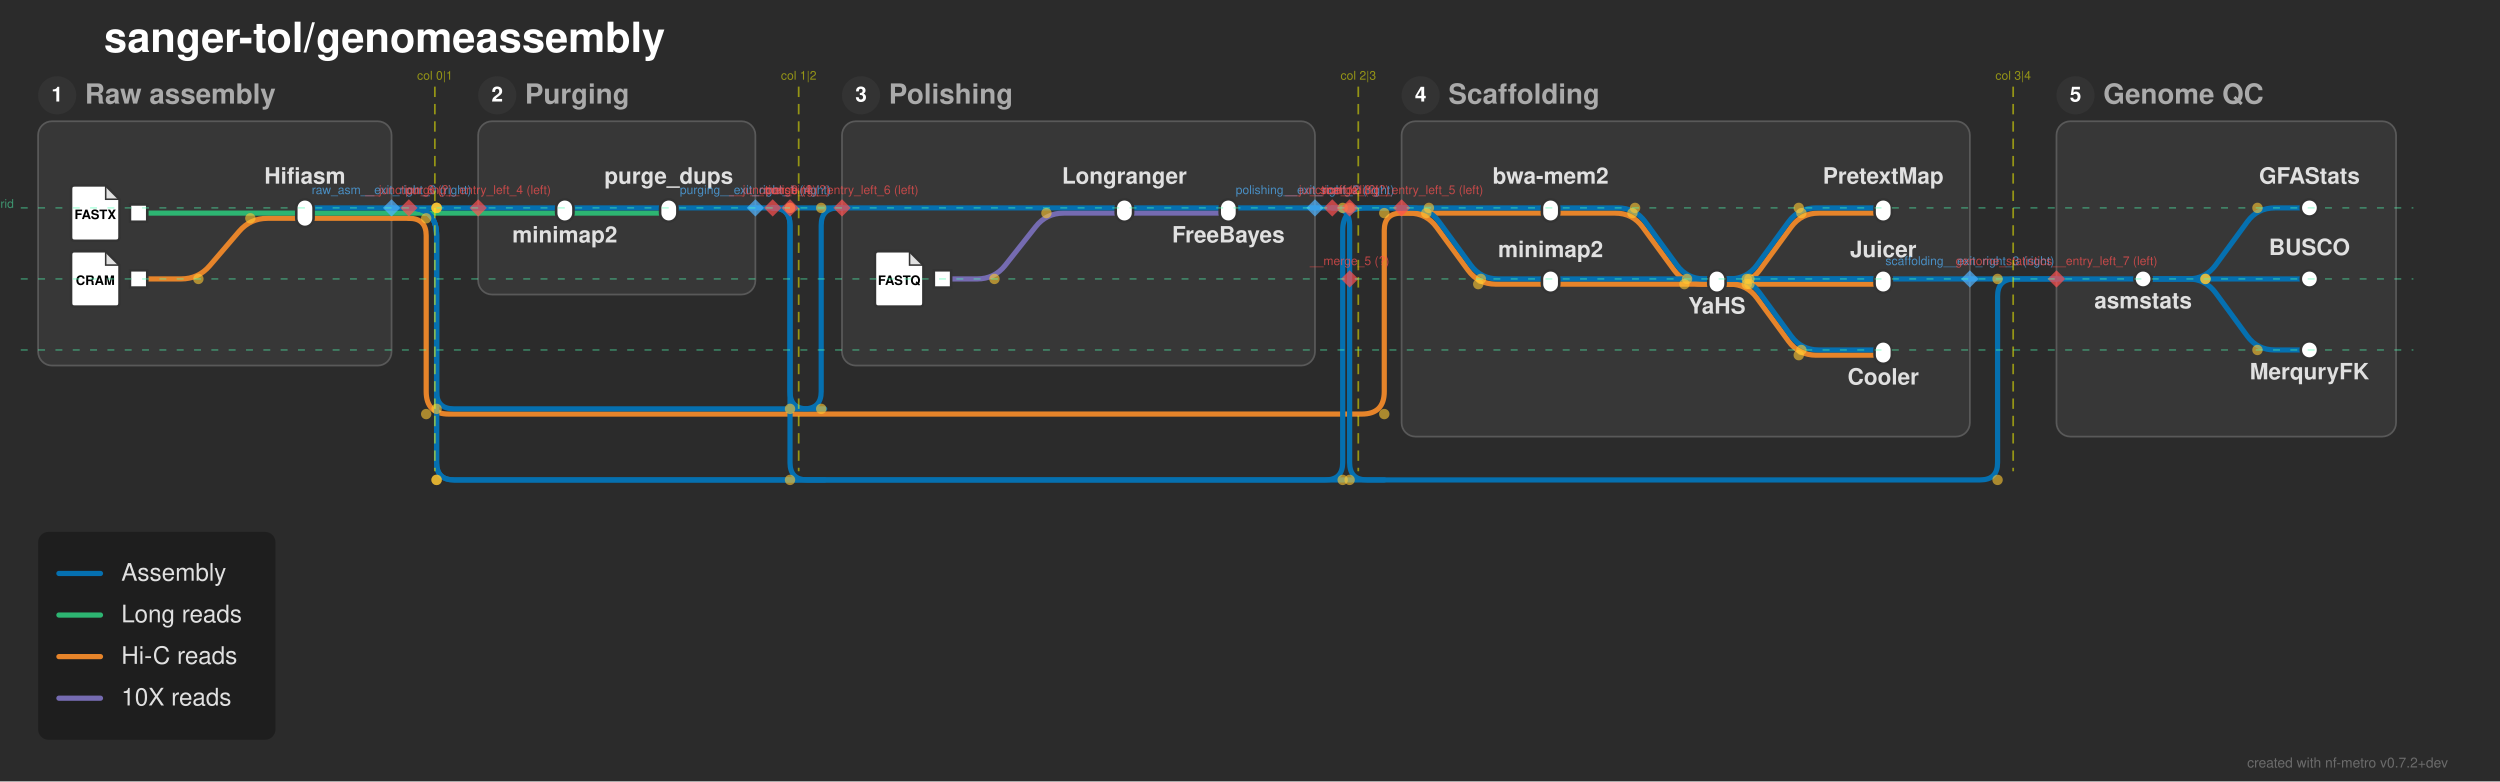
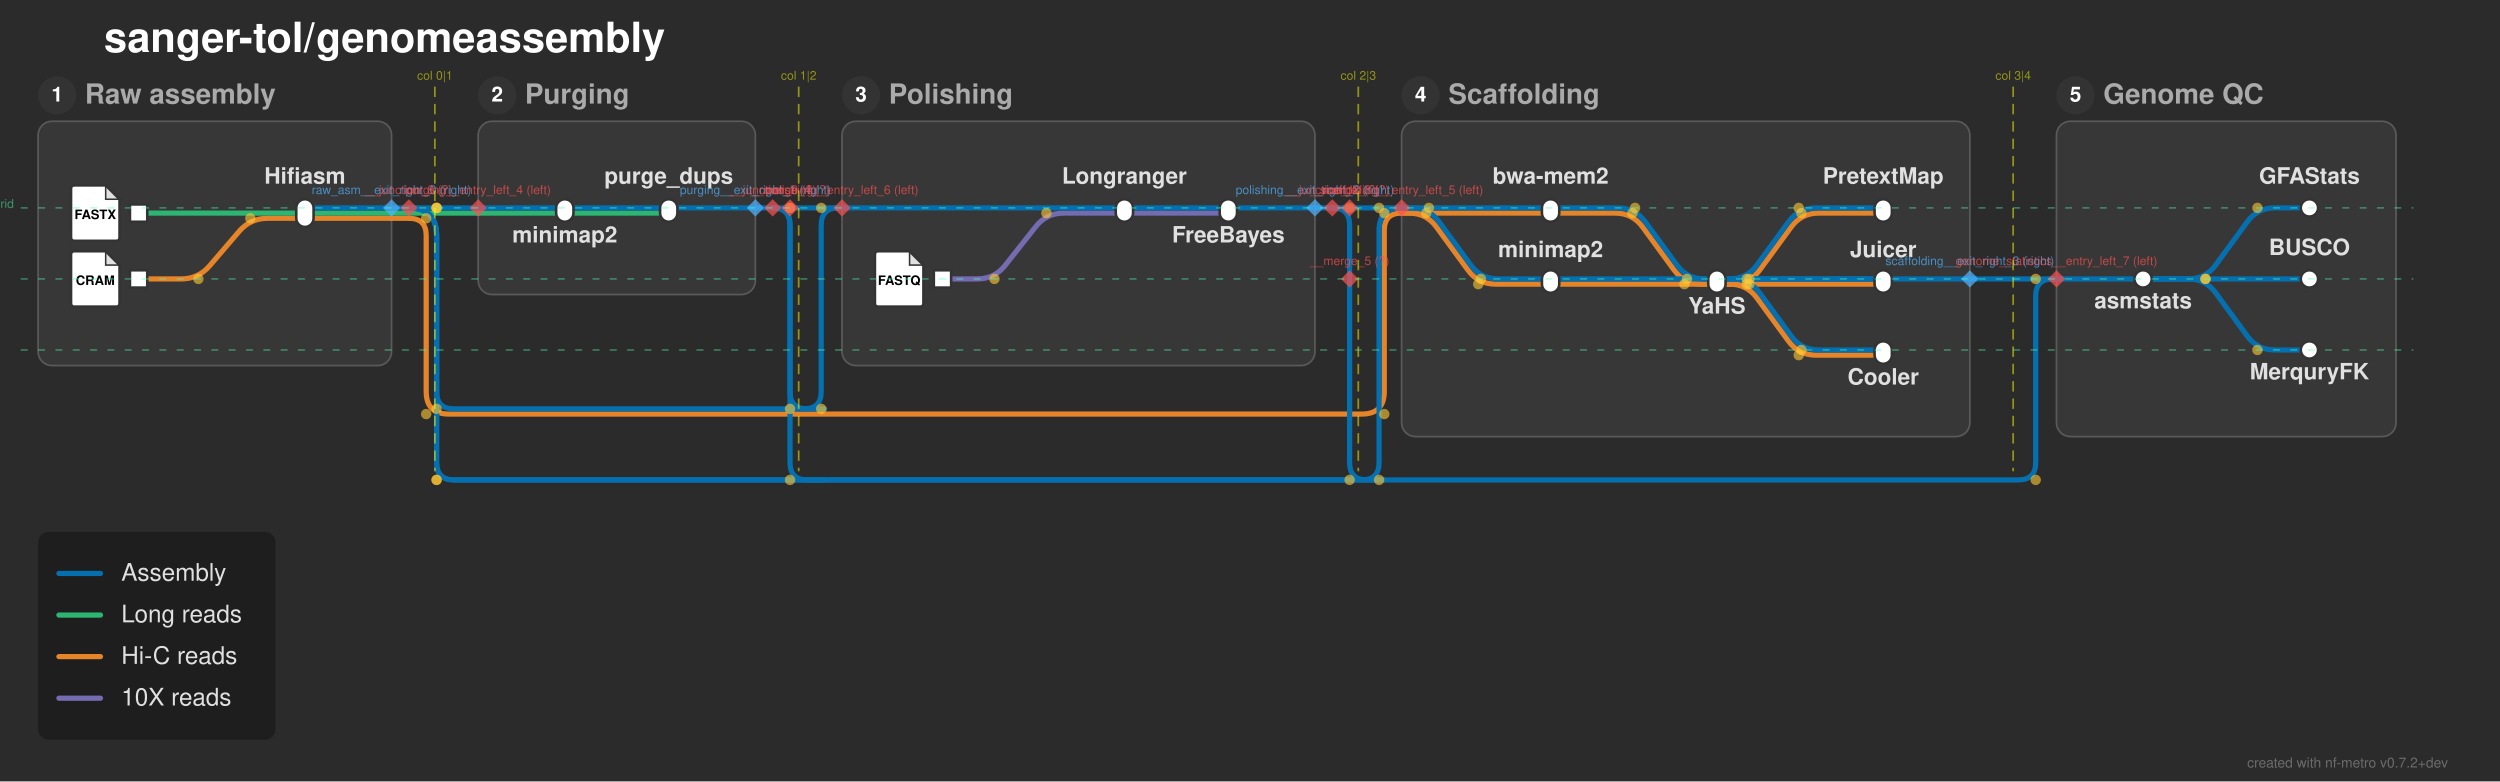
<svg xmlns="http://www.w3.org/2000/svg" width="1443" height="451" viewBox="0 0 1443 451">
  <defs>
</defs>
  <rect x="0" y="0" width="1443" height="451" fill="#2b2b2b" />
  <text x="60.0" y="30.0" font-size="24.0" fill="#ffffff" font-family="'Helvetica Neue', Helvetica, Arial, sans-serif" font-weight="bold" class="nf-metro-title">sanger-tol/genomeassembly</text>
  <rect x="22.0" y="70.0" width="204.0" height="141.0" rx="8" ry="8" fill="#373737" stroke="#595959" stroke-width="1.0" class="nf-metro-section-box" data-section-id="raw_asm" data-section-lines="assemblies,hic_reads,long_reads" />
  <circle cx="33.0" cy="55.0" r="11" fill="#333333" class="nf-metro-section-num-circle" data-section-id="raw_asm" />
  <text x="33.0" y="55.0" font-size="12" fill="#ffffff" font-family="'Helvetica Neue', Helvetica, Arial, sans-serif" font-weight="bold" text-anchor="middle" dy="0.3em" data-section-id="raw_asm">1</text>
  <text x="49.0" y="55.0" font-size="16.0" fill="#aaaaaa" font-family="'Helvetica Neue', Helvetica, Arial, sans-serif" font-weight="bold" dy="0.3em" class="nf-metro-section-label" data-section-id="raw_asm">Raw assembly</text>
  <rect x="276.0" y="70.0" width="160.0" height="100.0" rx="8" ry="8" fill="#373737" stroke="#595959" stroke-width="1.0" class="nf-metro-section-box" data-section-id="purging" data-section-lines="assemblies,long_reads" />
  <circle cx="287.0" cy="55.0" r="11" fill="#333333" class="nf-metro-section-num-circle" data-section-id="purging" />
  <text x="287.0" y="55.0" font-size="12" fill="#ffffff" font-family="'Helvetica Neue', Helvetica, Arial, sans-serif" font-weight="bold" text-anchor="middle" dy="0.3em" data-section-id="purging">2</text>
  <text x="303.0" y="55.0" font-size="16.0" fill="#aaaaaa" font-family="'Helvetica Neue', Helvetica, Arial, sans-serif" font-weight="bold" dy="0.3em" class="nf-metro-section-label" data-section-id="purging">Purging</text>
  <rect x="486.0" y="70.0" width="273.0" height="141.0" rx="8" ry="8" fill="#373737" stroke="#595959" stroke-width="1.0" class="nf-metro-section-box" data-section-id="polishing" data-section-lines="assemblies,i10x_reads" />
  <circle cx="497.0" cy="55.0" r="11" fill="#333333" class="nf-metro-section-num-circle" data-section-id="polishing" />
  <text x="497.0" y="55.0" font-size="12" fill="#ffffff" font-family="'Helvetica Neue', Helvetica, Arial, sans-serif" font-weight="bold" text-anchor="middle" dy="0.3em" data-section-id="polishing">3</text>
  <text x="513.0" y="55.0" font-size="16.0" fill="#aaaaaa" font-family="'Helvetica Neue', Helvetica, Arial, sans-serif" font-weight="bold" dy="0.3em" class="nf-metro-section-label" data-section-id="polishing">Polishing</text>
  <rect x="809.0" y="70.0" width="328.0" height="182.0" rx="8" ry="8" fill="#373737" stroke="#595959" stroke-width="1.0" class="nf-metro-section-box" data-section-id="scaffolding" data-section-lines="assemblies,hic_reads" />
  <circle cx="820.0" cy="55.0" r="11" fill="#333333" class="nf-metro-section-num-circle" data-section-id="scaffolding" />
  <text x="820.0" y="55.0" font-size="12" fill="#ffffff" font-family="'Helvetica Neue', Helvetica, Arial, sans-serif" font-weight="bold" text-anchor="middle" dy="0.3em" data-section-id="scaffolding">4</text>
  <text x="836.0" y="55.0" font-size="16.0" fill="#aaaaaa" font-family="'Helvetica Neue', Helvetica, Arial, sans-serif" font-weight="bold" dy="0.3em" class="nf-metro-section-label" data-section-id="scaffolding">Scaffolding</text>
  <rect x="1187.0" y="70.0" width="196.0" height="182.0" rx="8" ry="8" fill="#373737" stroke="#595959" stroke-width="1.0" class="nf-metro-section-box" data-section-id="genome_statistics" data-section-lines="assemblies" />
  <circle cx="1198.0" cy="55.0" r="11" fill="#333333" class="nf-metro-section-num-circle" data-section-id="genome_statistics" />
  <text x="1198.0" y="55.0" font-size="12" fill="#ffffff" font-family="'Helvetica Neue', Helvetica, Arial, sans-serif" font-weight="bold" text-anchor="middle" dy="0.3em" data-section-id="genome_statistics">5</text>
  <text x="1214.0" y="55.0" font-size="16.0" fill="#aaaaaa" font-family="'Helvetica Neue', Helvetica, Arial, sans-serif" font-weight="bold" dy="0.3em" class="nf-metro-section-label" data-section-id="genome_statistics">Genome QC</text>
  <path d="M544.0,161.0 L564.0,161.0 Q574.0,161.0,580.196,153.151 L597.804,130.849 Q604.0,123.0,614.0,123.0 L649.0,123.0" stroke="#756bb1" stroke-width="3.0" fill="none" stroke-linecap="round" stroke-linejoin="round" class="metro-line-i10x_reads" data-line-id="i10x_reads" />
  <path d="M649.0,123.0 L709.0,123.0" stroke="#756bb1" stroke-width="3.0" stroke-linecap="round" class="metro-line-i10x_reads" data-line-id="i10x_reads" />
  <path d="M80.0,161.0 L104.5,161.0 Q114.5,161.0,121.008,153.407 L137.992,133.593 Q144.5,126.0,154.5,126.0 L176.0,126.0" stroke="#e6842a" stroke-width="3.0" fill="none" stroke-linecap="round" stroke-linejoin="round" class="metro-line-hic_reads" data-line-id="hic_reads" />
  <path d="M895.0,123.0 L932.239,123.0 Q942.239,123.0,948.144,131.07 L966.334,155.93 Q972.239,164.0,982.239,164.0 L991.0,164.0" stroke="#e6842a" stroke-width="3.0" fill="none" stroke-linecap="round" stroke-linejoin="round" class="metro-line-hic_reads" data-line-id="hic_reads" />
  <path d="M895.0,164.0 L991.0,164.0" stroke="#e6842a" stroke-width="3.0" stroke-linecap="round" class="metro-line-hic_reads" data-line-id="hic_reads" />
  <path d="M991.0,164.0 L999.761,164.0 Q1009.761,164.0,1015.666,155.93 L1033.856,131.07 Q1039.761,123.0,1049.761,123.0 L1087.0,123.0" stroke="#e6842a" stroke-width="3.0" fill="none" stroke-linecap="round" stroke-linejoin="round" class="metro-line-hic_reads" data-line-id="hic_reads" />
  <path d="M991.0,164.0 L1087.0,164.0" stroke="#e6842a" stroke-width="3.0" stroke-linecap="round" class="metro-line-hic_reads" data-line-id="hic_reads" />
  <path d="M991.0,164.0 L998.239,164.0 Q1008.239,164.0,1014.144,172.07 L1032.334,196.93 Q1038.239,205.0,1048.239,205.0 L1087.0,205.0" stroke="#e6842a" stroke-width="3.0" fill="none" stroke-linecap="round" stroke-linejoin="round" class="metro-line-hic_reads" data-line-id="hic_reads" />
  <path d="M176.0,126.0 L226.0,126.0" stroke="#e6842a" stroke-width="3.0" stroke-linecap="round" class="metro-line-hic_reads" data-line-id="hic_reads" />
  <path d="M809.0,123.0 L895.0,123.0" stroke="#e6842a" stroke-width="3.0" stroke-linecap="round" class="metro-line-hic_reads" data-line-id="hic_reads" />
  <path d="M809.0,123.0 L813.239,123.0 Q823.239,123.0,829.144,131.07 L847.334,155.93 Q853.239,164.0,863.239,164.0 L895.0,164.0" stroke="#e6842a" stroke-width="3.0" fill="none" stroke-linecap="round" stroke-linejoin="round" class="metro-line-hic_reads" data-line-id="hic_reads" />
  <path d="M226.0,126.0 L236.0,126.0" stroke="#e6842a" stroke-width="3.0" stroke-linecap="round" class="metro-line-hic_reads" data-line-id="hic_reads" />
  <path d="M236.0,126.0 L236.0,126.0 Q246.0,126.0,246.0,136.0 L246.0,226.0 Q246.0,239.0,259.0,239.0 L786.0,239.0 Q799.0,239.0,799.0,226.0 L799.0,133.0 Q799.0,123.0,809.0,123.0 L809.0,123.0" stroke="#e6842a" stroke-width="3.0" fill="none" stroke-linecap="round" stroke-linejoin="round" class="metro-line-hic_reads" data-line-id="hic_reads" />
  <path d="M80.0,123.0 L176.0,123.0" stroke="#2db572" stroke-width="3.0" stroke-linecap="round" class="metro-line-long_reads" data-line-id="long_reads" />
  <path d="M326.0,123.0 L386.0,123.0" stroke="#2db572" stroke-width="3.0" stroke-linecap="round" class="metro-line-long_reads" data-line-id="long_reads" />
  <path d="M176.0,123.0 L226.0,123.0" stroke="#2db572" stroke-width="3.0" stroke-linecap="round" class="metro-line-long_reads" data-line-id="long_reads" />
  <path d="M276.0,123.0 L326.0,123.0" stroke="#2db572" stroke-width="3.0" stroke-linecap="round" class="metro-line-long_reads" data-line-id="long_reads" />
  <path d="M226.0,123.0 L236.0,123.0" stroke="#2db572" stroke-width="3.0" stroke-linecap="round" class="metro-line-long_reads" data-line-id="long_reads" />
  <path d="M236.0,123.0 L276.0,123.0" stroke="#2db572" stroke-width="3.0" stroke-linecap="round" class="metro-line-long_reads" data-line-id="long_reads" />
  <path d="M326.0,120.0 L386.0,120.0" stroke="#0570b0" stroke-width="3.0" stroke-linecap="round" class="metro-line-assemblies" data-line-id="assemblies" />
  <path d="M649.0,120.0 L709.0,120.0" stroke="#0570b0" stroke-width="3.0" stroke-linecap="round" class="metro-line-assemblies" data-line-id="assemblies" />
  <path d="M895.0,120.0 L933.761,120.0 Q943.761,120.0,949.666,128.07 L967.856,152.93 Q973.761,161.0,983.761,161.0 L991.0,161.0" stroke="#0570b0" stroke-width="3.0" fill="none" stroke-linecap="round" stroke-linejoin="round" class="metro-line-assemblies" data-line-id="assemblies" />
  <path d="M895.0,161.0 L991.0,161.0" stroke="#0570b0" stroke-width="3.0" stroke-linecap="round" class="metro-line-assemblies" data-line-id="assemblies" />
  <path d="M991.0,161.0 L998.239,161.0 Q1008.239,161.0,1014.144,152.93 L1032.334,128.07 Q1038.239,120.0,1048.239,120.0 L1087.0,120.0" stroke="#0570b0" stroke-width="3.0" fill="none" stroke-linecap="round" stroke-linejoin="round" class="metro-line-assemblies" data-line-id="assemblies" />
  <path d="M991.0,161.0 L1087.0,161.0" stroke="#0570b0" stroke-width="3.0" stroke-linecap="round" class="metro-line-assemblies" data-line-id="assemblies" />
  <path d="M991.0,161.0 L999.761,161.0 Q1009.761,161.0,1015.666,169.07 L1033.856,193.93 Q1039.761,202.0,1049.761,202.0 L1087.0,202.0" stroke="#0570b0" stroke-width="3.0" fill="none" stroke-linecap="round" stroke-linejoin="round" class="metro-line-assemblies" data-line-id="assemblies" />
  <path d="M1237.0,161.0 L1263.0,161.0 Q1273.0,161.0,1278.905,152.93 L1297.095,128.07 Q1303.0,120.0,1313.0,120.0 L1333.0,120.0" stroke="#0570b0" stroke-width="3.0" fill="none" stroke-linecap="round" stroke-linejoin="round" class="metro-line-assemblies" data-line-id="assemblies" />
  <path d="M1237.0,161.0 L1333.0,161.0" stroke="#0570b0" stroke-width="3.0" stroke-linecap="round" class="metro-line-assemblies" data-line-id="assemblies" />
  <path d="M1237.0,161.0 L1263.0,161.0 Q1273.0,161.0,1278.905,169.07 L1297.095,193.93 Q1303.0,202.0,1313.0,202.0 L1333.0,202.0" stroke="#0570b0" stroke-width="3.0" fill="none" stroke-linecap="round" stroke-linejoin="round" class="metro-line-assemblies" data-line-id="assemblies" />
  <path d="M176.0,120.0 L226.0,120.0" stroke="#0570b0" stroke-width="3.0" stroke-linecap="round" class="metro-line-assemblies" data-line-id="assemblies" />
  <path d="M276.0,120.0 L326.0,120.0" stroke="#0570b0" stroke-width="3.0" stroke-linecap="round" class="metro-line-assemblies" data-line-id="assemblies" />
  <path d="M486.0,120.0 L649.0,120.0" stroke="#0570b0" stroke-width="3.0" stroke-linecap="round" class="metro-line-assemblies" data-line-id="assemblies" />
  <path d="M809.0,120.0 L895.0,120.0" stroke="#0570b0" stroke-width="3.0" stroke-linecap="round" class="metro-line-assemblies" data-line-id="assemblies" />
  <path d="M809.0,120.0 L814.761,120.0 Q824.761,120.0,830.666,128.07 L848.856,152.93 Q854.761,161.0,864.761,161.0 L895.0,161.0" stroke="#0570b0" stroke-width="3.0" fill="none" stroke-linecap="round" stroke-linejoin="round" class="metro-line-assemblies" data-line-id="assemblies" />
  <path d="M386.0,120.0 L436.0,120.0" stroke="#0570b0" stroke-width="3.0" stroke-linecap="round" class="metro-line-assemblies" data-line-id="assemblies" />
  <path d="M709.0,120.0 L759.0,120.0" stroke="#0570b0" stroke-width="3.0" stroke-linecap="round" class="metro-line-assemblies" data-line-id="assemblies" />
  <path d="M1187.0,161.0 L1237.0,161.0" stroke="#0570b0" stroke-width="3.0" stroke-linecap="round" class="metro-line-assemblies" data-line-id="assemblies" />
  <path d="M991.0,161.0 L1137.0,161.0" stroke="#0570b0" stroke-width="3.0" stroke-linecap="round" class="metro-line-assemblies" data-line-id="assemblies" />
  <path d="M226.0,120.0 L236.0,120.0" stroke="#0570b0" stroke-width="3.0" stroke-linecap="round" class="metro-line-assemblies" data-line-id="assemblies" />
  <path d="M236.0,120.0 L276.0,120.0" stroke="#0570b0" stroke-width="3.0" stroke-linecap="round" class="metro-line-assemblies" data-line-id="assemblies" />
  <path d="M436.0,120.0 L446.0,120.0" stroke="#0570b0" stroke-width="3.0" stroke-linecap="round" class="metro-line-assemblies" data-line-id="assemblies" />
  <path d="M759.0,120.0 L769.0,120.0" stroke="#0570b0" stroke-width="3.0" stroke-linecap="round" class="metro-line-assemblies" data-line-id="assemblies" />
  <path d="M1137.0,161.0 L1187.0,161.0" stroke="#0570b0" stroke-width="3.0" stroke-linecap="round" class="metro-line-assemblies" data-line-id="assemblies" />
-   <path d="M236.0,120.0 L236.0,120.0 Q252.0,120.0,252.0,136.0 L252.0,267.0 Q252.0,277.0,262.0,277.0 L765.0,277.0 Q775.0,277.0,775.0,267.0 L775.0,133.0 Q775.0,120.0,788.0,120.0 L809.0,120.0" stroke="#0570b0" stroke-width="3.0" fill="none" stroke-linecap="round" stroke-linejoin="round" class="metro-line-assemblies" data-line-id="assemblies" />
+   <path d="M236.0,120.0 L236.0,120.0 Q252.0,120.0,252.0,136.0 L252.0,267.0 Q252.0,277.0,262.0,277.0 L786.0,277.0 Q796.0,277.0,796.0,267.0 L796.0,133.0 Q796.0,120.0,809.0,120.0 L809.0,120.0" stroke="#0570b0" stroke-width="3.0" fill="none" stroke-linecap="round" stroke-linejoin="round" class="metro-line-assemblies" data-line-id="assemblies" />
  <path d="M446.0,120.0 L446.0,120.0 Q456.0,120.0,456.0,130.0 L456.0,226.0 Q456.0,236.0,466.0,236.0 L476.0,236.0" stroke="#0570b0" stroke-width="3.0" fill="none" stroke-linecap="round" stroke-linejoin="round" class="metro-line-assemblies" data-line-id="assemblies" />
  <path d="M769.0,120.0 L779.0,120.0" stroke="#0570b0" stroke-width="3.0" stroke-linecap="round" class="metro-line-assemblies" data-line-id="assemblies" />
  <path d="M779.0,120.0 L809.0,120.0" stroke="#0570b0" stroke-width="3.0" stroke-linecap="round" class="metro-line-assemblies" data-line-id="assemblies" />
  <path d="M236.0,120.0 L236.0,120.0 Q252.0,120.0,252.0,136.0 L252.0,226.0 Q252.0,236.0,262.0,236.0 L464.0,236.0 Q474.0,236.0,474.0,226.0 L474.0,130.0 Q474.0,120.0,484.0,120.0 L486.0,120.0" stroke="#0570b0" stroke-width="3.0" fill="none" stroke-linecap="round" stroke-linejoin="round" class="metro-line-assemblies" data-line-id="assemblies" />
  <path d="M446.0,120.0 L456.0,120.0" stroke="#0570b0" stroke-width="3.0" stroke-linecap="round" class="metro-line-assemblies" data-line-id="assemblies" />
  <path d="M456.0,120.0 L486.0,120.0" stroke="#0570b0" stroke-width="3.0" stroke-linecap="round" class="metro-line-assemblies" data-line-id="assemblies" />
-   <path d="M236.0,120.0 L236.0,120.0 Q252.0,120.0,252.0,136.0 L252.0,267.0 Q252.0,277.0,262.0,277.0 L1143.0,277.0 Q1153.0,277.0,1153.0,267.0 L1153.0,171.0 Q1153.0,161.0,1163.0,161.0 L1187.0,161.0" stroke="#0570b0" stroke-width="3.0" fill="none" stroke-linecap="round" stroke-linejoin="round" class="metro-line-assemblies" data-line-id="assemblies" />
+   <path d="M236.0,120.0 L236.0,120.0 Q252.0,120.0,252.0,136.0 L252.0,267.0 Q252.0,277.0,262.0,277.0 L1165.0,277.0 Q1175.0,277.0,1175.0,267.0 L1175.0,171.0 Q1175.0,161.0,1185.0,161.0 L1187.0,161.0" stroke="#0570b0" stroke-width="3.0" fill="none" stroke-linecap="round" stroke-linejoin="round" class="metro-line-assemblies" data-line-id="assemblies" />
  <path d="M446.0,120.0 L446.0,120.0 Q456.0,120.0,456.0,130.0 L456.0,267.0 Q456.0,277.0,466.0,277.0 L476.0,277.0" stroke="#0570b0" stroke-width="3.0" fill="none" stroke-linecap="round" stroke-linejoin="round" class="metro-line-assemblies" data-line-id="assemblies" />
  <path d="M769.0,120.0 L769.0,120.0 Q779.0,120.0,779.0,130.0 L779.0,267.0 Q779.0,277.0,789.0,277.0 L799.0,277.0" stroke="#0570b0" stroke-width="3.0" fill="none" stroke-linecap="round" stroke-linejoin="round" class="metro-line-assemblies" data-line-id="assemblies" />
  <rect x="75.0" y="118.0" width="10.0" height="10.0" fill="#ffffff" stroke="#333333" stroke-width="1.5" class="nf-metro-station" data-station-id="input_long_reads" data-station-lines="long_reads" data-station-label="input_long_reads" data-section-id="raw_asm" data-section-name="Raw assembly" />
  <g data-station-id="input_long_reads">
    <path d="M43.0,107.0 L61.0,107.0 L69.0,115.0 L69.0,137.0 Q69.0,139.0,67.0,139.0 L43.0,139.0 Q41.0,139.0,41.0,137.0 L41.0,109.0 Q41.0,107.0,43.0,107.0 Z" fill="#ffffff" stroke="#333333" stroke-width="1.5" stroke-linejoin="round" />
    <path d="M61.0,107.0 L61.0,115.0 L69.0,115.0 Z" fill="#333333" opacity="0.15" stroke="none" />
    <path d="M61.0,107.0 L61.0,115.0 L69.0,115.0" fill="none" stroke="#333333" stroke-width="0.9" />
    <text x="55.0" y="124.2" font-size="7.5" fill="#000000" font-family="'Helvetica Neue', Helvetica, Arial, sans-serif" font-weight="bold" text-anchor="middle" dy="0.3em">FASTX</text>
  </g>
  <rect x="75.0" y="156.0" width="10.0" height="10.0" fill="#ffffff" stroke="#333333" stroke-width="1.5" class="nf-metro-station" data-station-id="input_hic_reads" data-station-lines="hic_reads" data-station-label="input_hic_reads" data-section-id="raw_asm" data-section-name="Raw assembly" />
  <g data-station-id="input_hic_reads">
    <path d="M43.0,145.0 L61.0,145.0 L69.0,153.0 L69.0,175.0 Q69.0,177.0,67.0,177.0 L43.0,177.0 Q41.0,177.0,41.0,175.0 L41.0,147.0 Q41.0,145.0,43.0,145.0 Z" fill="#ffffff" stroke="#333333" stroke-width="1.5" stroke-linejoin="round" />
    <path d="M61.0,145.0 L61.0,153.0 L69.0,153.0 Z" fill="#333333" opacity="0.15" stroke="none" />
    <path d="M61.0,145.0 L61.0,153.0 L69.0,153.0" fill="none" stroke="#333333" stroke-width="0.9" />
    <text x="55.0" y="162.2" font-size="7.5" fill="#000000" font-family="'Helvetica Neue', Helvetica, Arial, sans-serif" font-weight="bold" text-anchor="middle" dy="0.3em">CRAM</text>
  </g>
  <rect x="171.0" y="115.0" width="10.0" height="16.0" rx="5.0" ry="5.0" fill="#ffffff" stroke="#333333" stroke-width="1.5" class="nf-metro-station" data-station-id="hifiasm" data-station-lines="assemblies,hic_reads,long_reads" data-station-label="Hifiasm" data-section-id="raw_asm" data-section-name="Raw assembly" />
  <rect x="321.0" y="115.0" width="10.0" height="13.0" rx="5.0" ry="5.0" fill="#ffffff" stroke="#333333" stroke-width="1.5" class="nf-metro-station" data-station-id="purging_minimap2" data-station-lines="assemblies,long_reads" data-station-label="minimap2" data-section-id="purging" data-section-name="Purging" />
  <rect x="381.0" y="115.0" width="10.0" height="13.0" rx="5.0" ry="5.0" fill="#ffffff" stroke="#333333" stroke-width="1.5" class="nf-metro-station" data-station-id="purge_dups" data-station-lines="assemblies,long_reads" data-station-label="purge_dups" data-section-id="purging" data-section-name="Purging" />
  <rect x="539.0" y="156.0" width="10.0" height="10.0" fill="#ffffff" stroke="#333333" stroke-width="1.5" class="nf-metro-station" data-station-id="input_10x_reads" data-station-lines="i10x_reads" data-station-label="input_10x_reads" data-section-id="polishing" data-section-name="Polishing" />
  <g data-station-id="input_10x_reads">
    <path d="M507.0,145.0 L525.0,145.0 L533.0,153.0 L533.0,175.0 Q533.0,177.0,531.0,177.0 L507.0,177.0 Q505.0,177.0,505.0,175.0 L505.0,147.0 Q505.0,145.0,507.0,145.0 Z" fill="#ffffff" stroke="#333333" stroke-width="1.5" stroke-linejoin="round" />
    <path d="M525.0,145.0 L525.0,153.0 L533.0,153.0 Z" fill="#333333" opacity="0.15" stroke="none" />
    <path d="M525.0,145.0 L525.0,153.0 L533.0,153.0" fill="none" stroke="#333333" stroke-width="0.9" />
    <text x="519.0" y="162.2" font-size="7.5" fill="#000000" font-family="'Helvetica Neue', Helvetica, Arial, sans-serif" font-weight="bold" text-anchor="middle" dy="0.3em">FASTQ</text>
  </g>
  <rect x="644.0" y="115.0" width="10.0" height="13.0" rx="5.0" ry="5.0" fill="#ffffff" stroke="#333333" stroke-width="1.5" class="nf-metro-station" data-station-id="longranger" data-station-lines="assemblies,i10x_reads" data-station-label="Longranger" data-section-id="polishing" data-section-name="Polishing" />
  <rect x="704.0" y="115.0" width="10.0" height="13.0" rx="5.0" ry="5.0" fill="#ffffff" stroke="#333333" stroke-width="1.5" class="nf-metro-station" data-station-id="freebayes" data-station-lines="assemblies,i10x_reads" data-station-label="FreeBayes" data-section-id="polishing" data-section-name="Polishing" />
  <rect x="890.0" y="115.0" width="10.0" height="13.0" rx="5.0" ry="5.0" fill="#ffffff" stroke="#333333" stroke-width="1.5" class="nf-metro-station" data-station-id="scaffolding_bwamem2" data-station-lines="assemblies,hic_reads" data-station-label="bwa-mem2" data-section-id="scaffolding" data-section-name="Scaffolding" />
  <rect x="890.0" y="156.0" width="10.0" height="13.0" rx="5.0" ry="5.0" fill="#ffffff" stroke="#333333" stroke-width="1.5" class="nf-metro-station" data-station-id="scaffolding_minimap2" data-station-lines="assemblies,hic_reads" data-station-label="minimap2" data-section-id="scaffolding" data-section-name="Scaffolding" />
  <rect x="986.0" y="156.0" width="10.0" height="13.0" rx="5.0" ry="5.0" fill="#ffffff" stroke="#333333" stroke-width="1.5" class="nf-metro-station" data-station-id="yahs" data-station-lines="assemblies,hic_reads" data-station-label="YaHS" data-section-id="scaffolding" data-section-name="Scaffolding" />
  <rect x="1082.0" y="115.0" width="10.0" height="13.0" rx="5.0" ry="5.0" fill="#ffffff" stroke="#333333" stroke-width="1.5" class="nf-metro-station" data-station-id="pretextmap" data-station-lines="assemblies,hic_reads" data-station-label="PretextMap" data-section-id="scaffolding" data-section-name="Scaffolding" />
  <rect x="1082.0" y="156.0" width="10.0" height="13.0" rx="5.0" ry="5.0" fill="#ffffff" stroke="#333333" stroke-width="1.5" class="nf-metro-station" data-station-id="juicer" data-station-lines="assemblies,hic_reads" data-station-label="Juicer" data-section-id="scaffolding" data-section-name="Scaffolding" />
  <rect x="1082.0" y="197.0" width="10.0" height="13.0" rx="5.0" ry="5.0" fill="#ffffff" stroke="#333333" stroke-width="1.5" class="nf-metro-station" data-station-id="cooler" data-station-lines="assemblies,hic_reads" data-station-label="Cooler" data-section-id="scaffolding" data-section-name="Scaffolding" />
  <rect x="1232.0" y="156.0" width="10.0" height="10.0" rx="5.0" ry="5.0" fill="#ffffff" stroke="#333333" stroke-width="1.5" class="nf-metro-station" data-station-id="asmstats" data-station-lines="assemblies" data-station-label="asmstats" data-section-id="genome_statistics" data-section-name="Genome QC" />
  <rect x="1328.0" y="115.0" width="10.0" height="10.0" rx="5.0" ry="5.0" fill="#ffffff" stroke="#333333" stroke-width="1.5" class="nf-metro-station" data-station-id="gfastats" data-station-lines="assemblies" data-station-label="GFAStats" data-section-id="genome_statistics" data-section-name="Genome QC" />
  <rect x="1328.0" y="156.0" width="10.0" height="10.0" rx="5.0" ry="5.0" fill="#ffffff" stroke="#333333" stroke-width="1.5" class="nf-metro-station" data-station-id="busco" data-station-lines="assemblies" data-station-label="BUSCO" data-section-id="genome_statistics" data-section-name="Genome QC" />
  <rect x="1328.0" y="197.0" width="10.0" height="10.0" rx="5.0" ry="5.0" fill="#ffffff" stroke="#333333" stroke-width="1.5" class="nf-metro-station" data-station-id="merquryfk" data-station-lines="assemblies" data-station-label="MerquryFK" data-section-id="genome_statistics" data-section-name="Genome QC" />
  <text x="895.0" y="106.0" font-size="13.0" fill="#e0e0e0" font-family="'Helvetica Neue', Helvetica, Arial, sans-serif" font-weight="bold" text-anchor="middle" dominant-baseline="auto" data-station-id="scaffolding_bwamem2" class="nf-metro-station-label">bwa-mem2</text>
  <text x="326.0" y="134.0" font-size="13.0" fill="#e0e0e0" font-family="'Helvetica Neue', Helvetica, Arial, sans-serif" font-weight="bold" text-anchor="middle" dominant-baseline="hanging" data-station-id="purging_minimap2" class="nf-metro-station-label">minimap2</text>
  <text x="1237.0" y="172.0" font-size="13.0" fill="#e0e0e0" font-family="'Helvetica Neue', Helvetica, Arial, sans-serif" font-weight="bold" text-anchor="middle" dominant-baseline="hanging" data-station-id="asmstats" class="nf-metro-station-label">asmstats</text>
  <text x="895.0" y="148.4" font-size="13.0" fill="#e0e0e0" font-family="'Helvetica Neue', Helvetica, Arial, sans-serif" font-weight="bold" text-anchor="middle" dominant-baseline="auto" data-station-id="scaffolding_minimap2" class="nf-metro-station-label">minimap2</text>
  <text x="1333.0" y="106.0" font-size="13.0" fill="#e0e0e0" font-family="'Helvetica Neue', Helvetica, Arial, sans-serif" font-weight="bold" text-anchor="middle" dominant-baseline="auto" data-station-id="gfastats" class="nf-metro-station-label">GFAStats</text>
  <text x="386.0" y="106.0" font-size="13.0" fill="#e0e0e0" font-family="'Helvetica Neue', Helvetica, Arial, sans-serif" font-weight="bold" text-anchor="middle" dominant-baseline="auto" data-station-id="purge_dups" class="nf-metro-station-label">purge_dups</text>
  <text x="649.0" y="106.0" font-size="13.0" fill="#e0e0e0" font-family="'Helvetica Neue', Helvetica, Arial, sans-serif" font-weight="bold" text-anchor="middle" dominant-baseline="auto" data-station-id="longranger" class="nf-metro-station-label">Longranger</text>
  <text x="991.0" y="175.0" font-size="13.0" fill="#e0e0e0" font-family="'Helvetica Neue', Helvetica, Arial, sans-serif" font-weight="bold" text-anchor="middle" dominant-baseline="hanging" data-station-id="yahs" class="nf-metro-station-label">YaHS</text>
  <text x="1333.0" y="147.2" font-size="13.0" fill="#e0e0e0" font-family="'Helvetica Neue', Helvetica, Arial, sans-serif" font-weight="bold" text-anchor="middle" dominant-baseline="auto" data-station-id="busco" class="nf-metro-station-label">BUSCO</text>
  <text x="176.0" y="106.0" font-size="13.0" fill="#e0e0e0" font-family="'Helvetica Neue', Helvetica, Arial, sans-serif" font-weight="bold" text-anchor="middle" dominant-baseline="auto" data-station-id="hifiasm" class="nf-metro-station-label">Hifiasm</text>
  <text x="1333.0" y="213.0" font-size="13.0" fill="#e0e0e0" font-family="'Helvetica Neue', Helvetica, Arial, sans-serif" font-weight="bold" text-anchor="middle" dominant-baseline="hanging" data-station-id="merquryfk" class="nf-metro-station-label">MerquryFK</text>
  <text x="1087.0" y="106.0" font-size="13.0" fill="#e0e0e0" font-family="'Helvetica Neue', Helvetica, Arial, sans-serif" font-weight="bold" text-anchor="middle" dominant-baseline="auto" data-station-id="pretextmap" class="nf-metro-station-label">PretextMap</text>
  <text x="709.0" y="134.0" font-size="13.0" fill="#e0e0e0" font-family="'Helvetica Neue', Helvetica, Arial, sans-serif" font-weight="bold" text-anchor="middle" dominant-baseline="hanging" data-station-id="freebayes" class="nf-metro-station-label">FreeBayes</text>
  <text x="1087.0" y="148.4" font-size="13.0" fill="#e0e0e0" font-family="'Helvetica Neue', Helvetica, Arial, sans-serif" font-weight="bold" text-anchor="middle" dominant-baseline="auto" data-station-id="juicer" class="nf-metro-station-label">Juicer</text>
  <text x="1087.0" y="216.0" font-size="13.0" fill="#e0e0e0" font-family="'Helvetica Neue', Helvetica, Arial, sans-serif" font-weight="bold" text-anchor="middle" dominant-baseline="hanging" data-station-id="cooler" class="nf-metro-station-label">Cooler</text>
  <circle cx="114.5" cy="161.0" r="3.0" fill="rgba(255, 200, 50, 0.6)" />
  <circle cx="144.5" cy="126.0" r="3.0" fill="rgba(255, 200, 50, 0.6)" />
  <circle cx="574.0" cy="161.0" r="3.0" fill="rgba(255, 200, 50, 0.6)" />
  <circle cx="604.0" cy="123.0" r="3.0" fill="rgba(255, 200, 50, 0.6)" />
  <circle cx="943.761" cy="120.0" r="3.0" fill="rgba(255, 200, 50, 0.6)" />
  <circle cx="973.761" cy="161.0" r="3.0" fill="rgba(255, 200, 50, 0.6)" />
  <circle cx="942.239" cy="123.0" r="3.0" fill="rgba(255, 200, 50, 0.6)" />
  <circle cx="972.239" cy="164.0" r="3.0" fill="rgba(255, 200, 50, 0.6)" />
  <circle cx="1008.239" cy="161.0" r="3.0" fill="rgba(255, 200, 50, 0.6)" />
  <circle cx="1038.239" cy="120.0" r="3.0" fill="rgba(255, 200, 50, 0.6)" />
  <circle cx="1009.761" cy="164.0" r="3.0" fill="rgba(255, 200, 50, 0.6)" />
  <circle cx="1039.761" cy="123.0" r="3.0" fill="rgba(255, 200, 50, 0.6)" />
  <circle cx="1009.761" cy="161.0" r="3.0" fill="rgba(255, 200, 50, 0.6)" />
  <circle cx="1039.761" cy="202.0" r="3.0" fill="rgba(255, 200, 50, 0.6)" />
  <circle cx="1008.239" cy="164.0" r="3.0" fill="rgba(255, 200, 50, 0.6)" />
  <circle cx="1038.239" cy="205.0" r="3.0" fill="rgba(255, 200, 50, 0.6)" />
  <circle cx="1273.0" cy="161.0" r="3.0" fill="rgba(255, 200, 50, 0.6)" />
  <circle cx="1303.0" cy="120.0" r="3.0" fill="rgba(255, 200, 50, 0.6)" />
  <circle cx="1273.0" cy="161.0" r="3.0" fill="rgba(255, 200, 50, 0.6)" />
  <circle cx="1303.0" cy="202.0" r="3.0" fill="rgba(255, 200, 50, 0.6)" />
  <circle cx="823.239" cy="123.0" r="3.0" fill="rgba(255, 200, 50, 0.6)" />
  <circle cx="853.239" cy="164.0" r="3.0" fill="rgba(255, 200, 50, 0.6)" />
  <circle cx="824.761" cy="120.0" r="3.0" fill="rgba(255, 200, 50, 0.6)" />
  <circle cx="854.761" cy="161.0" r="3.0" fill="rgba(255, 200, 50, 0.6)" />
  <circle cx="246.0" cy="126.0" r="3.0" fill="rgba(255, 200, 50, 0.6)" />
  <circle cx="246.0" cy="239.0" r="3.0" fill="rgba(255, 200, 50, 0.6)" />
  <circle cx="799.0" cy="239.0" r="3.0" fill="rgba(255, 200, 50, 0.6)" />
  <circle cx="799.0" cy="123.0" r="3.0" fill="rgba(255, 200, 50, 0.6)" />
  <circle cx="252.0" cy="120.0" r="3.0" fill="rgba(255, 200, 50, 0.6)" />
  <circle cx="252.0" cy="277.0" r="3.0" fill="rgba(255, 200, 50, 0.6)" />
-   <circle cx="775.0" cy="277.0" r="3.0" fill="rgba(255, 200, 50, 0.6)" />
-   <circle cx="775.0" cy="120.0" r="3.0" fill="rgba(255, 200, 50, 0.6)" />
+   <circle cx="796.0" cy="277.0" r="3.0" fill="rgba(255, 200, 50, 0.6)" />
+   <circle cx="796.0" cy="120.0" r="3.0" fill="rgba(255, 200, 50, 0.6)" />
  <circle cx="456.0" cy="120.0" r="3.0" fill="rgba(255, 200, 50, 0.6)" />
  <circle cx="456.0" cy="236.0" r="3.0" fill="rgba(255, 200, 50, 0.6)" />
  <circle cx="252.0" cy="120.0" r="3.0" fill="rgba(255, 200, 50, 0.6)" />
  <circle cx="252.0" cy="236.0" r="3.0" fill="rgba(255, 200, 50, 0.6)" />
  <circle cx="474.0" cy="236.0" r="3.0" fill="rgba(255, 200, 50, 0.6)" />
  <circle cx="474.0" cy="120.0" r="3.0" fill="rgba(255, 200, 50, 0.6)" />
  <circle cx="252.0" cy="120.0" r="3.0" fill="rgba(255, 200, 50, 0.6)" />
  <circle cx="252.0" cy="277.0" r="3.0" fill="rgba(255, 200, 50, 0.6)" />
-   <circle cx="1153.0" cy="277.0" r="3.0" fill="rgba(255, 200, 50, 0.6)" />
-   <circle cx="1153.0" cy="161.0" r="3.0" fill="rgba(255, 200, 50, 0.6)" />
+   <circle cx="1175.0" cy="277.0" r="3.0" fill="rgba(255, 200, 50, 0.6)" />
+   <circle cx="1175.0" cy="161.0" r="3.0" fill="rgba(255, 200, 50, 0.6)" />
  <circle cx="456.0" cy="120.0" r="3.0" fill="rgba(255, 200, 50, 0.6)" />
  <circle cx="456.0" cy="277.0" r="3.0" fill="rgba(255, 200, 50, 0.6)" />
  <circle cx="779.0" cy="120.0" r="3.0" fill="rgba(255, 200, 50, 0.6)" />
  <circle cx="779.0" cy="277.0" r="3.0" fill="rgba(255, 200, 50, 0.6)" />
  <path d="M226.0,115.0 L231.0,120.0 L226.0,125.0 L221.0,120.0 Z" fill="rgba(80, 180, 255, 0.7)" stroke="none" />
  <text x="226.0" y="112.0" font-size="7" fill="rgba(80, 180, 255, 0.7)" font-family="'Helvetica Neue', Helvetica, Arial, sans-serif" text-anchor="middle" dominant-baseline="auto">raw_asm__exit_right_0 (right)</text>
  <path d="M436.0,115.0 L441.0,120.0 L436.0,125.0 L431.0,120.0 Z" fill="rgba(80, 180, 255, 0.7)" stroke="none" />
  <text x="436.0" y="112.0" font-size="7" fill="rgba(80, 180, 255, 0.7)" font-family="'Helvetica Neue', Helvetica, Arial, sans-serif" text-anchor="middle" dominant-baseline="auto">purging__exit_right_1 (right)</text>
  <path d="M759.0,115.0 L764.0,120.0 L759.0,125.0 L754.0,120.0 Z" fill="rgba(80, 180, 255, 0.7)" stroke="none" />
  <text x="759.0" y="112.0" font-size="7" fill="rgba(80, 180, 255, 0.7)" font-family="'Helvetica Neue', Helvetica, Arial, sans-serif" text-anchor="middle" dominant-baseline="auto">polishing__exit_right_2 (right)</text>
  <path d="M1137.0,156.0 L1142.0,161.0 L1137.0,166.0 L1132.0,161.0 Z" fill="rgba(80, 180, 255, 0.7)" stroke="none" />
  <text x="1137.0" y="153.0" font-size="7" fill="rgba(80, 180, 255, 0.7)" font-family="'Helvetica Neue', Helvetica, Arial, sans-serif" text-anchor="middle" dominant-baseline="auto">scaffolding__exit_right_3 (right)</text>
  <path d="M276.0,115.0 L281.0,120.0 L276.0,125.0 L271.0,120.0 Z" fill="rgba(255, 80, 80, 0.7)" stroke="none" />
  <text x="276.0" y="112.0" font-size="7" fill="rgba(255, 80, 80, 0.7)" font-family="'Helvetica Neue', Helvetica, Arial, sans-serif" text-anchor="middle" dominant-baseline="auto">purging__entry_left_4 (left)</text>
  <path d="M809.0,115.0 L814.0,120.0 L809.0,125.0 L804.0,120.0 Z" fill="rgba(255, 80, 80, 0.7)" stroke="none" />
  <text x="809.0" y="112.0" font-size="7" fill="rgba(255, 80, 80, 0.7)" font-family="'Helvetica Neue', Helvetica, Arial, sans-serif" text-anchor="middle" dominant-baseline="auto">scaffolding__entry_left_5 (left)</text>
  <path d="M486.0,115.0 L491.0,120.0 L486.0,125.0 L481.0,120.0 Z" fill="rgba(255, 80, 80, 0.7)" stroke="none" />
  <text x="486.0" y="112.0" font-size="7" fill="rgba(255, 80, 80, 0.7)" font-family="'Helvetica Neue', Helvetica, Arial, sans-serif" text-anchor="middle" dominant-baseline="auto">polishing__entry_left_6 (left)</text>
  <path d="M1187.0,156.0 L1192.0,161.0 L1187.0,166.0 L1182.0,161.0 Z" fill="rgba(255, 80, 80, 0.7)" stroke="none" />
  <text x="1187.0" y="153.0" font-size="7" fill="rgba(255, 80, 80, 0.7)" font-family="'Helvetica Neue', Helvetica, Arial, sans-serif" text-anchor="middle" dominant-baseline="auto">genome_statistics__entry_left_7 (left)</text>
  <path d="M236.0,115.0 L241.0,120.0 L236.0,125.0 L231.0,120.0 Z" fill="rgba(255, 80, 80, 0.7)" stroke="none" />
  <text x="236.0" y="112.0" font-size="7" fill="rgba(255, 80, 80, 0.7)" font-family="'Helvetica Neue', Helvetica, Arial, sans-serif" text-anchor="middle" dominant-baseline="auto">__junction_8 (?)</text>
  <path d="M446.0,115.0 L451.0,120.0 L446.0,125.0 L441.0,120.0 Z" fill="rgba(255, 80, 80, 0.7)" stroke="none" />
  <text x="446.0" y="112.0" font-size="7" fill="rgba(255, 80, 80, 0.7)" font-family="'Helvetica Neue', Helvetica, Arial, sans-serif" text-anchor="middle" dominant-baseline="auto">__junction_9 (?)</text>
  <path d="M769.0,115.0 L774.0,120.0 L769.0,125.0 L764.0,120.0 Z" fill="rgba(255, 80, 80, 0.7)" stroke="none" />
  <text x="769.0" y="112.0" font-size="7" fill="rgba(255, 80, 80, 0.7)" font-family="'Helvetica Neue', Helvetica, Arial, sans-serif" text-anchor="middle" dominant-baseline="auto">__junction_10 (?)</text>
  <path d="M779.0,115.0 L784.0,120.0 L779.0,125.0 L774.0,120.0 Z" fill="rgba(255, 80, 80, 0.7)" stroke="none" />
  <text x="779.0" y="112.0" font-size="7" fill="rgba(255, 80, 80, 0.7)" font-family="'Helvetica Neue', Helvetica, Arial, sans-serif" text-anchor="middle" dominant-baseline="auto">__merge_3 (?)</text>
  <path d="M456.0,115.0 L461.0,120.0 L456.0,125.0 L451.0,120.0 Z" fill="rgba(255, 80, 80, 0.7)" stroke="none" />
  <text x="456.0" y="112.0" font-size="7" fill="rgba(255, 80, 80, 0.7)" font-family="'Helvetica Neue', Helvetica, Arial, sans-serif" text-anchor="middle" dominant-baseline="auto">__merge_4 (?)</text>
  <path d="M779.0,156.0 L784.0,161.0 L779.0,166.0 L774.0,161.0 Z" fill="rgba(255, 80, 80, 0.7)" stroke="none" />
  <text x="779.0" y="153.0" font-size="7" fill="rgba(255, 80, 80, 0.7)" font-family="'Helvetica Neue', Helvetica, Arial, sans-serif" text-anchor="middle" dominant-baseline="auto">__merge_5 (?)</text>
  <path d="M251.0,50.0 L251.0,272.0" stroke="rgba(255, 255, 0, 0.5)" stroke-width="1" stroke-dasharray="6,4" />
  <text x="251.0" y="46.0" font-size="7" fill="rgba(255, 255, 0, 0.5)" font-family="'Helvetica Neue', Helvetica, Arial, sans-serif" text-anchor="middle">col 0|1</text>
  <path d="M461.0,50.0 L461.0,272.0" stroke="rgba(255, 255, 0, 0.5)" stroke-width="1" stroke-dasharray="6,4" />
  <text x="461.0" y="46.0" font-size="7" fill="rgba(255, 255, 0, 0.5)" font-family="'Helvetica Neue', Helvetica, Arial, sans-serif" text-anchor="middle">col 1|2</text>
  <path d="M784.0,50.0 L784.0,272.0" stroke="rgba(255, 255, 0, 0.5)" stroke-width="1" stroke-dasharray="6,4" />
  <text x="784.0" y="46.0" font-size="7" fill="rgba(255, 255, 0, 0.5)" font-family="'Helvetica Neue', Helvetica, Arial, sans-serif" text-anchor="middle">col 2|3</text>
  <path d="M1162.0,50.0 L1162.0,272.0" stroke="rgba(255, 255, 0, 0.5)" stroke-width="1" stroke-dasharray="6,4" />
  <text x="1162.0" y="46.0" font-size="7" fill="rgba(255, 255, 0, 0.5)" font-family="'Helvetica Neue', Helvetica, Arial, sans-serif" text-anchor="middle">col 3|4</text>
  <path d="M12.0,120.0 L1393.0,120.0" stroke="rgba(80, 255, 180, 0.5)" stroke-width="0.75" stroke-dasharray="4,6" />
  <text x="8.0" y="120.0" font-size="7" fill="rgba(80, 255, 180, 0.5)" font-family="'Helvetica Neue', Helvetica, Arial, sans-serif" text-anchor="end">row 0 grid</text>
  <path d="M12.0,161.0 L1393.0,161.0" stroke="rgba(80, 255, 180, 0.5)" stroke-width="0.75" stroke-dasharray="4,6" />
  <path d="M12.0,202.0 L1393.0,202.0" stroke="rgba(80, 255, 180, 0.5)" stroke-width="0.75" stroke-dasharray="4,6" />
  <rect x="22.0" y="307.0" width="137.0" height="120.0" rx="6" ry="6" fill="rgba(0, 0, 0, 0.3)" />
  <path d="M34.0,331.0 L58.0,331.0" stroke="#0570b0" stroke-width="3.0" stroke-linecap="round" />
  <text x="70.0" y="331.0" font-size="14.0" fill="#e0e0e0" font-family="'Helvetica Neue', Helvetica, Arial, sans-serif" dy="0.3em">Assembly</text>
  <path d="M34.0,355.0 L58.0,355.0" stroke="#2db572" stroke-width="3.0" stroke-linecap="round" />
  <text x="70.0" y="355.0" font-size="14.0" fill="#e0e0e0" font-family="'Helvetica Neue', Helvetica, Arial, sans-serif" dy="0.3em">Long reads</text>
  <path d="M34.0,379.0 L58.0,379.0" stroke="#e6842a" stroke-width="3.0" stroke-linecap="round" />
  <text x="70.0" y="379.0" font-size="14.0" fill="#e0e0e0" font-family="'Helvetica Neue', Helvetica, Arial, sans-serif" dy="0.3em">Hi-C reads</text>
  <path d="M34.0,403.0 L58.0,403.0" stroke="#756bb1" stroke-width="3.0" stroke-linecap="round" />
  <text x="70.0" y="403.0" font-size="14.0" fill="#e0e0e0" font-family="'Helvetica Neue', Helvetica, Arial, sans-serif" dy="0.3em">10X reads</text>
  <text x="1413.0" y="443.0" font-size="8" fill="rgba(150, 150, 150, 0.6)" font-family="'Helvetica Neue', Helvetica, Arial, sans-serif" text-anchor="end">created with nf-metro v0.7.2+dev</text>
</svg>
